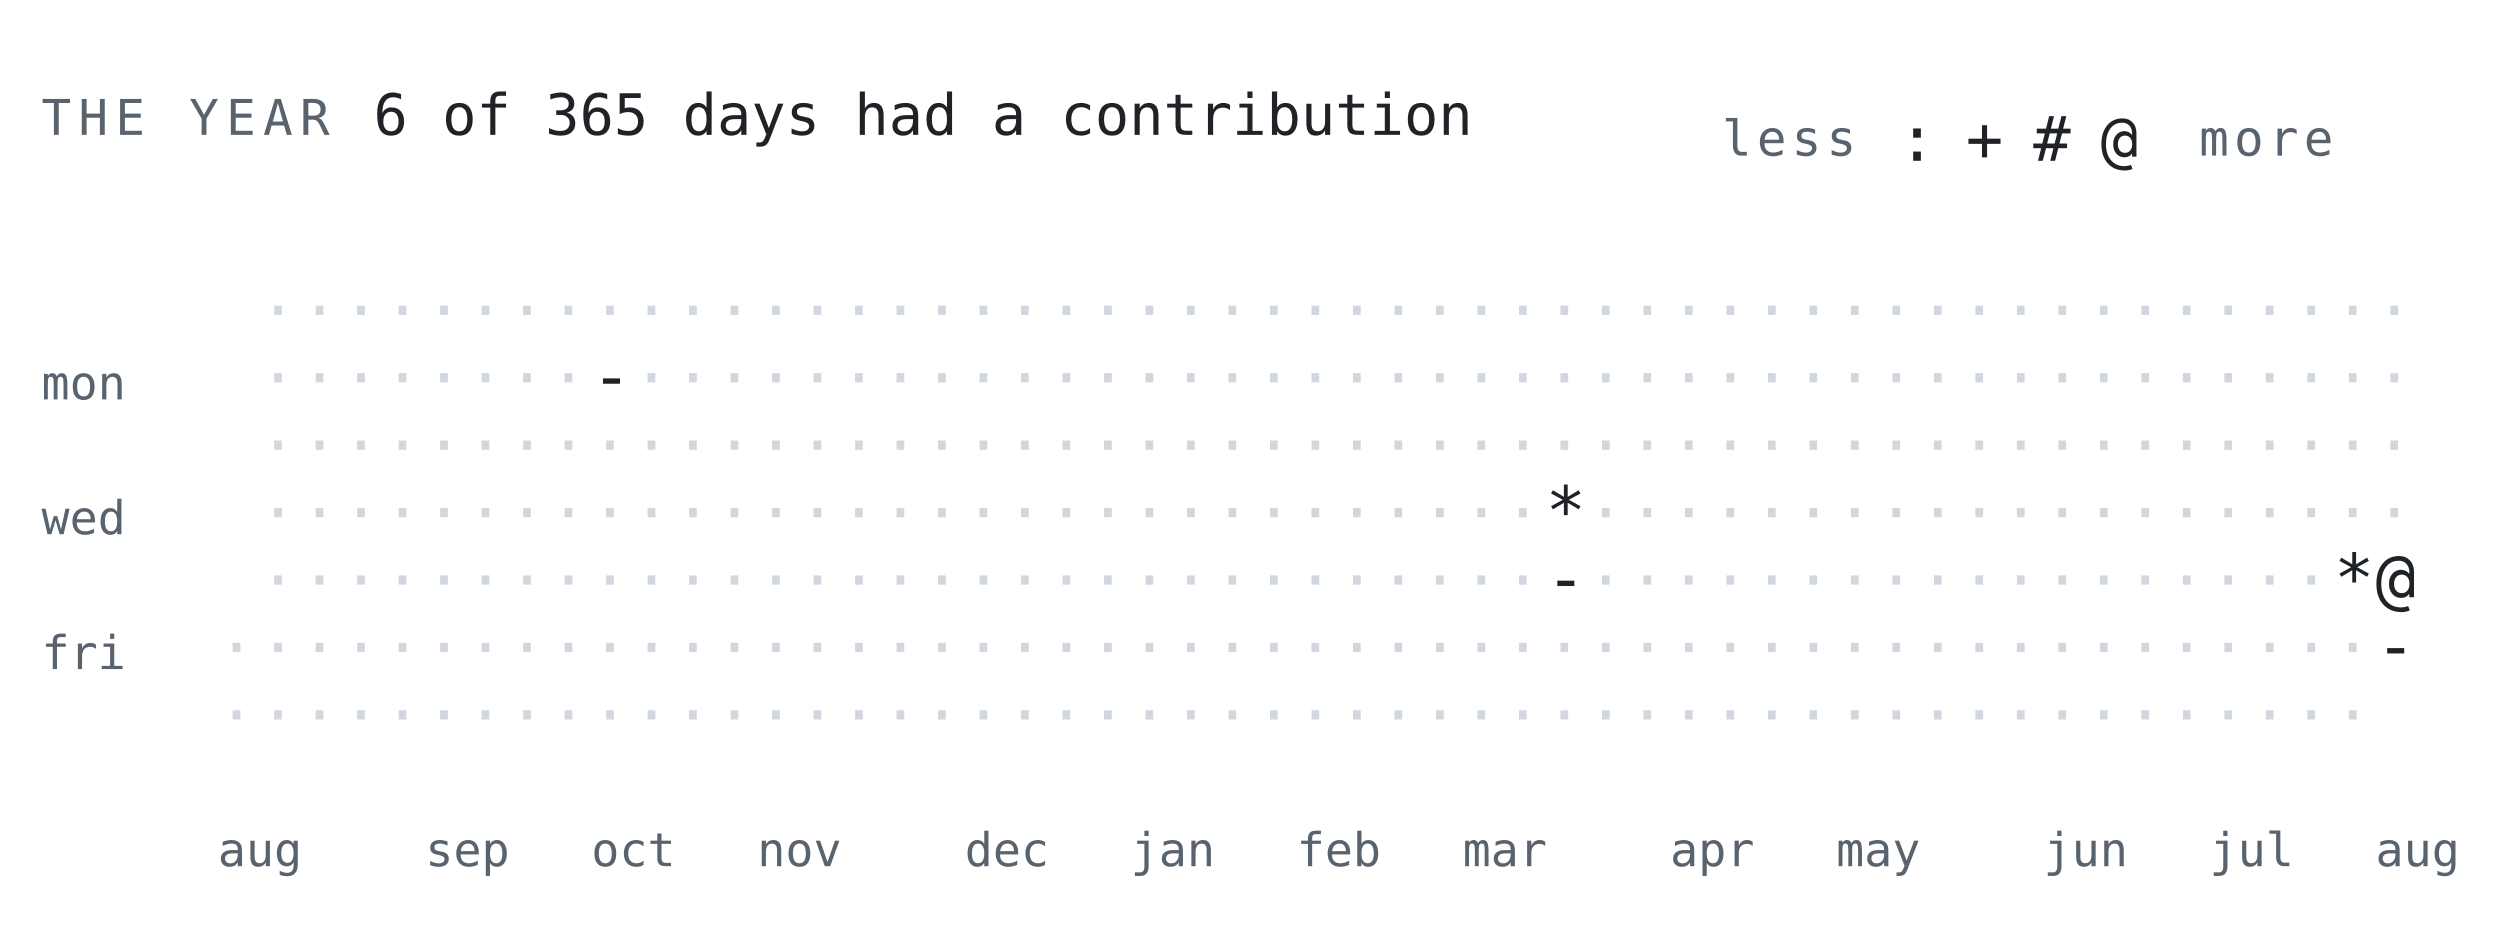
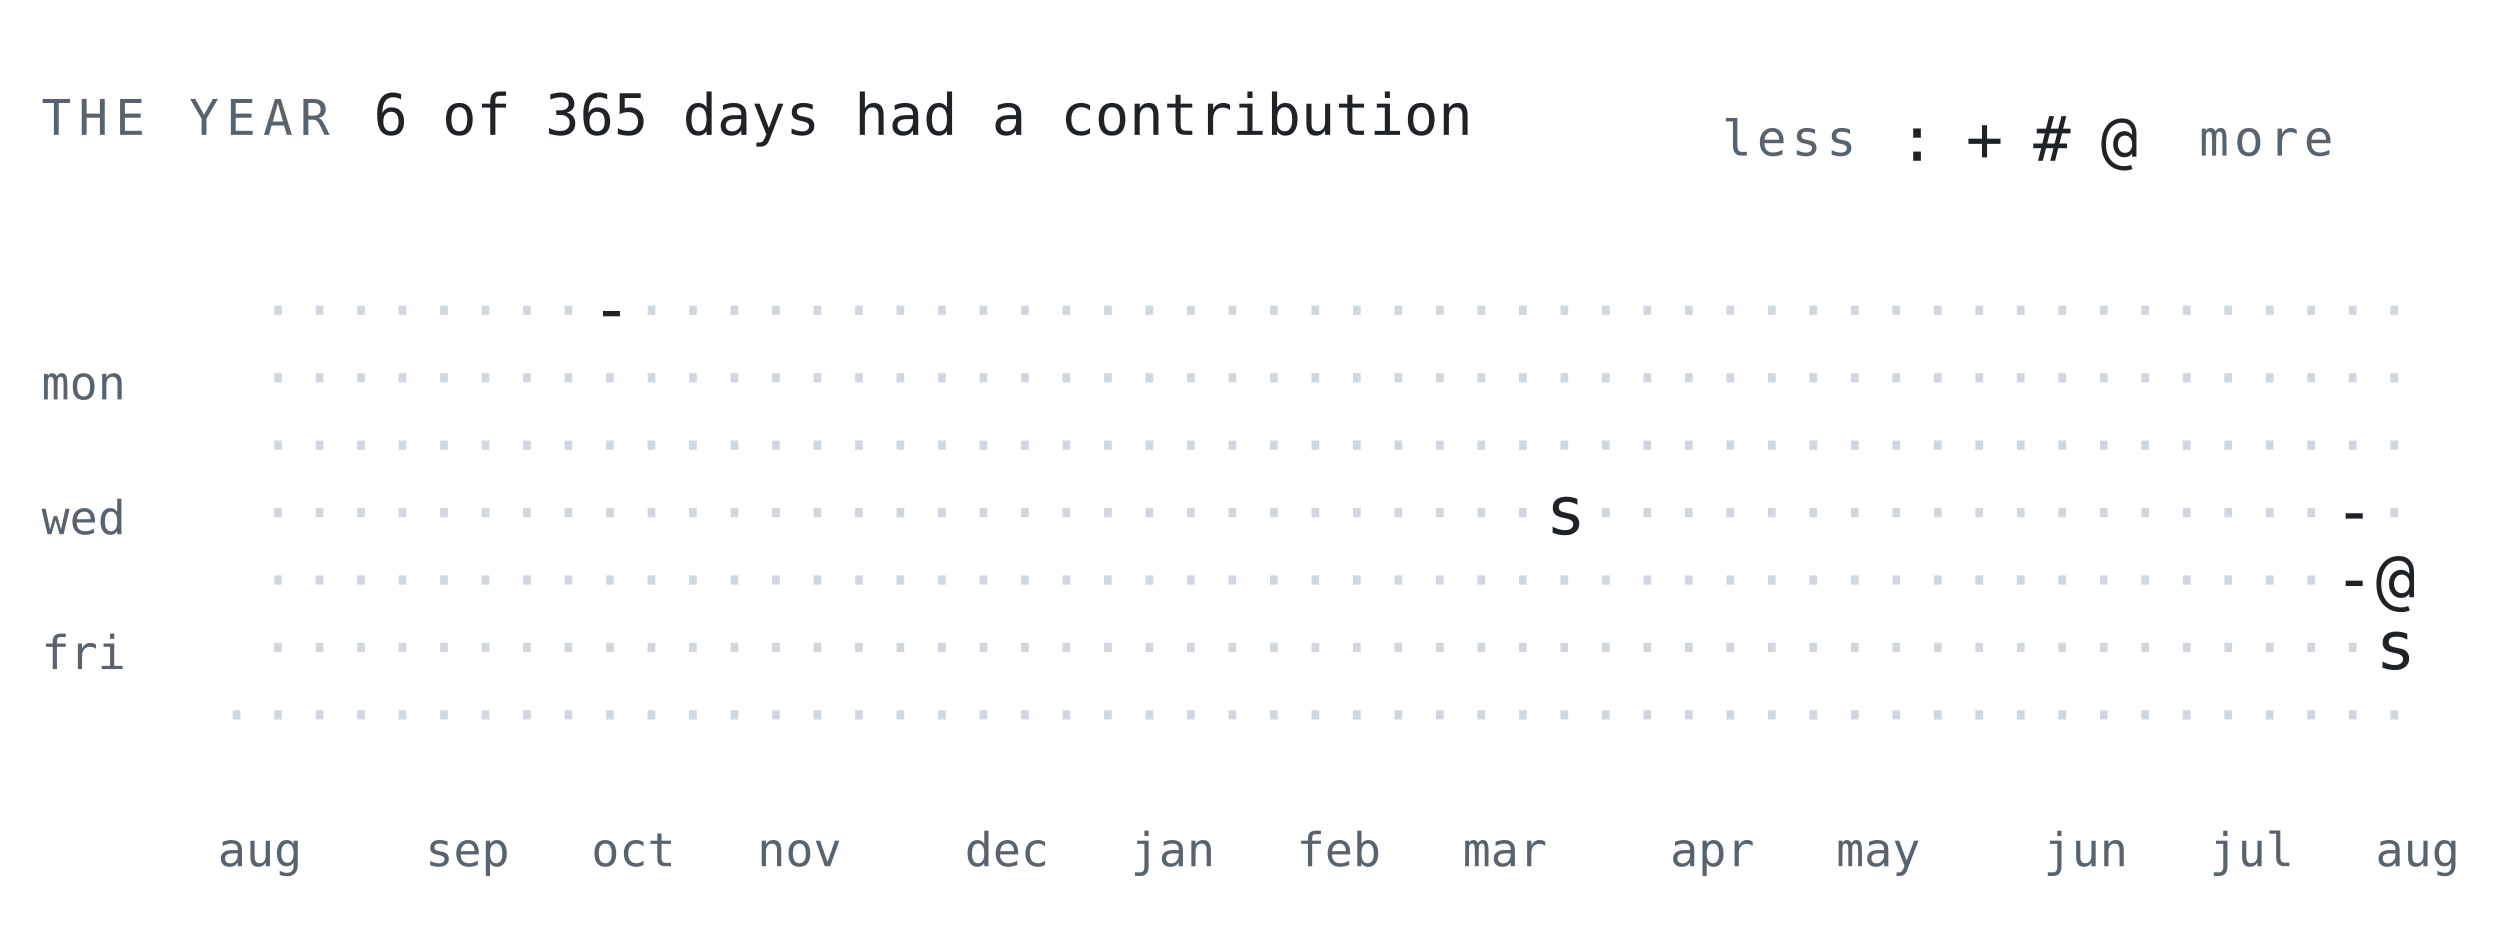
<svg xmlns="http://www.w3.org/2000/svg" viewBox="0 0 482 179" width="482" font-family="'JetBrains Mono', ui-monospace, SFMono-Regular, monospace">
  <style>
  .s{fill:#1f2328}  .m{fill:#59636e}  .t{fill:#d0d7de}
  .stk{stroke:#1f2328}  .trk{fill:#eaeef2}
  @media(prefers-color-scheme:dark){
    .s{fill:#e6edf3} .m{fill:#7d8590} .t{fill:#30363d}
    .stk{stroke:#e6edf3} .trk{fill:#21262d}
  }
</style>
  <rect fill="none" width="482" height="179" />
  <text class="m" x="8" y="26" font-size="9.5" letter-spacing="1.4">THE YEAR</text>
  <text class="s" x="72" y="26" font-size="11">6 of 365 days had a contribution</text>
  <text class="m" x="332" y="30" font-size="9.5" letter-spacing="1">less</text>
  <text class="s" x="366" y="31" font-size="12">:</text>
  <text class="s" x="379" y="31" font-size="12">+</text>
  <text class="s" x="392" y="31" font-size="12">#</text>
  <text class="s" x="405" y="31" font-size="12">@</text>
  <text class="m" x="424" y="30" font-size="9.5" letter-spacing="1">more</text>
-   <text class="t" x="42.0" y="129.0" font-size="12" xml:space="preserve">·</text>
  <text class="t" x="42.0" y="142.0" font-size="12" xml:space="preserve">·</text>
  <text class="t" x="50.0" y="64.0" font-size="12" xml:space="preserve">·</text>
  <text class="t" x="50.0" y="77.0" font-size="12" xml:space="preserve">·</text>
  <text class="t" x="50.0" y="90.0" font-size="12" xml:space="preserve">·</text>
  <text class="t" x="50.0" y="103.0" font-size="12" xml:space="preserve">·</text>
  <text class="t" x="50.0" y="116.0" font-size="12" xml:space="preserve">·</text>
  <text class="t" x="50.0" y="129.0" font-size="12" xml:space="preserve">·</text>
  <text class="t" x="50.0" y="142.0" font-size="12" xml:space="preserve">·</text>
  <text class="t" x="58.0" y="64.0" font-size="12" xml:space="preserve">·</text>
  <text class="t" x="58.0" y="77.0" font-size="12" xml:space="preserve">·</text>
  <text class="t" x="58.0" y="90.0" font-size="12" xml:space="preserve">·</text>
  <text class="t" x="58.0" y="103.0" font-size="12" xml:space="preserve">·</text>
  <text class="t" x="58.0" y="116.0" font-size="12" xml:space="preserve">·</text>
  <text class="t" x="58.0" y="129.0" font-size="12" xml:space="preserve">·</text>
  <text class="t" x="58.0" y="142.0" font-size="12" xml:space="preserve">·</text>
  <text class="t" x="66.0" y="64.0" font-size="12" xml:space="preserve">·</text>
  <text class="t" x="66.0" y="77.0" font-size="12" xml:space="preserve">·</text>
  <text class="t" x="66.0" y="90.0" font-size="12" xml:space="preserve">·</text>
  <text class="t" x="66.0" y="103.0" font-size="12" xml:space="preserve">·</text>
  <text class="t" x="66.0" y="116.0" font-size="12" xml:space="preserve">·</text>
  <text class="t" x="66.0" y="129.0" font-size="12" xml:space="preserve">·</text>
  <text class="t" x="66.0" y="142.0" font-size="12" xml:space="preserve">·</text>
  <text class="t" x="74.0" y="64.0" font-size="12" xml:space="preserve">·</text>
  <text class="t" x="74.0" y="77.0" font-size="12" xml:space="preserve">·</text>
  <text class="t" x="74.0" y="90.0" font-size="12" xml:space="preserve">·</text>
  <text class="t" x="74.0" y="103.0" font-size="12" xml:space="preserve">·</text>
  <text class="t" x="74.0" y="116.0" font-size="12" xml:space="preserve">·</text>
  <text class="t" x="74.0" y="129.0" font-size="12" xml:space="preserve">·</text>
  <text class="t" x="74.0" y="142.0" font-size="12" xml:space="preserve">·</text>
  <text class="t" x="82.0" y="64.0" font-size="12" xml:space="preserve">·</text>
  <text class="t" x="82.0" y="77.0" font-size="12" xml:space="preserve">·</text>
  <text class="t" x="82.0" y="90.0" font-size="12" xml:space="preserve">·</text>
  <text class="t" x="82.0" y="103.0" font-size="12" xml:space="preserve">·</text>
  <text class="t" x="82.0" y="116.0" font-size="12" xml:space="preserve">·</text>
  <text class="t" x="82.0" y="129.0" font-size="12" xml:space="preserve">·</text>
  <text class="t" x="82.0" y="142.0" font-size="12" xml:space="preserve">·</text>
  <text class="t" x="90.0" y="64.0" font-size="12" xml:space="preserve">·</text>
  <text class="t" x="90.0" y="77.0" font-size="12" xml:space="preserve">·</text>
  <text class="t" x="90.0" y="90.0" font-size="12" xml:space="preserve">·</text>
  <text class="t" x="90.0" y="103.0" font-size="12" xml:space="preserve">·</text>
  <text class="t" x="90.0" y="116.0" font-size="12" xml:space="preserve">·</text>
  <text class="t" x="90.0" y="129.0" font-size="12" xml:space="preserve">·</text>
  <text class="t" x="90.0" y="142.0" font-size="12" xml:space="preserve">·</text>
  <text class="t" x="98.0" y="64.0" font-size="12" xml:space="preserve">·</text>
  <text class="t" x="98.0" y="77.0" font-size="12" xml:space="preserve">·</text>
  <text class="t" x="98.0" y="90.0" font-size="12" xml:space="preserve">·</text>
  <text class="t" x="98.0" y="103.0" font-size="12" xml:space="preserve">·</text>
  <text class="t" x="98.0" y="116.0" font-size="12" xml:space="preserve">·</text>
  <text class="t" x="98.0" y="129.0" font-size="12" xml:space="preserve">·</text>
  <text class="t" x="98.0" y="142.0" font-size="12" xml:space="preserve">·</text>
  <text class="t" x="106.0" y="64.0" font-size="12" xml:space="preserve">·</text>
  <text class="t" x="106.0" y="77.0" font-size="12" xml:space="preserve">·</text>
  <text class="t" x="106.0" y="90.0" font-size="12" xml:space="preserve">·</text>
  <text class="t" x="106.0" y="103.0" font-size="12" xml:space="preserve">·</text>
  <text class="t" x="106.0" y="116.0" font-size="12" xml:space="preserve">·</text>
  <text class="t" x="106.0" y="129.0" font-size="12" xml:space="preserve">·</text>
  <text class="t" x="106.0" y="142.0" font-size="12" xml:space="preserve">·</text>
-   <text class="t" x="114.0" y="64.0" font-size="12" xml:space="preserve">·</text>
-   <text class="s" x="114.0" y="77.0" font-size="12.9" xml:space="preserve">-</text>
+   <text class="s" x="114.0" y="64.0" font-size="12.9" xml:space="preserve">-</text>
+   <text class="t" x="114.0" y="77.0" font-size="12" xml:space="preserve">·</text>
  <text class="t" x="114.0" y="90.0" font-size="12" xml:space="preserve">·</text>
  <text class="t" x="114.0" y="103.0" font-size="12" xml:space="preserve">·</text>
  <text class="t" x="114.0" y="116.0" font-size="12" xml:space="preserve">·</text>
  <text class="t" x="114.0" y="129.0" font-size="12" xml:space="preserve">·</text>
  <text class="t" x="114.0" y="142.0" font-size="12" xml:space="preserve">·</text>
  <text class="t" x="122.0" y="64.0" font-size="12" xml:space="preserve">·</text>
  <text class="t" x="122.0" y="77.0" font-size="12" xml:space="preserve">·</text>
  <text class="t" x="122.0" y="90.0" font-size="12" xml:space="preserve">·</text>
  <text class="t" x="122.0" y="103.0" font-size="12" xml:space="preserve">·</text>
  <text class="t" x="122.0" y="116.0" font-size="12" xml:space="preserve">·</text>
  <text class="t" x="122.0" y="129.0" font-size="12" xml:space="preserve">·</text>
  <text class="t" x="122.0" y="142.0" font-size="12" xml:space="preserve">·</text>
  <text class="t" x="130.0" y="64.0" font-size="12" xml:space="preserve">·</text>
  <text class="t" x="130.0" y="77.0" font-size="12" xml:space="preserve">·</text>
  <text class="t" x="130.0" y="90.0" font-size="12" xml:space="preserve">·</text>
  <text class="t" x="130.0" y="103.0" font-size="12" xml:space="preserve">·</text>
  <text class="t" x="130.0" y="116.0" font-size="12" xml:space="preserve">·</text>
  <text class="t" x="130.0" y="129.0" font-size="12" xml:space="preserve">·</text>
  <text class="t" x="130.0" y="142.0" font-size="12" xml:space="preserve">·</text>
  <text class="t" x="138.0" y="64.0" font-size="12" xml:space="preserve">·</text>
  <text class="t" x="138.0" y="77.0" font-size="12" xml:space="preserve">·</text>
  <text class="t" x="138.0" y="90.0" font-size="12" xml:space="preserve">·</text>
  <text class="t" x="138.0" y="103.0" font-size="12" xml:space="preserve">·</text>
  <text class="t" x="138.0" y="116.0" font-size="12" xml:space="preserve">·</text>
  <text class="t" x="138.0" y="129.0" font-size="12" xml:space="preserve">·</text>
  <text class="t" x="138.0" y="142.0" font-size="12" xml:space="preserve">·</text>
  <text class="t" x="146.0" y="64.0" font-size="12" xml:space="preserve">·</text>
  <text class="t" x="146.0" y="77.0" font-size="12" xml:space="preserve">·</text>
  <text class="t" x="146.0" y="90.0" font-size="12" xml:space="preserve">·</text>
  <text class="t" x="146.0" y="103.0" font-size="12" xml:space="preserve">·</text>
  <text class="t" x="146.0" y="116.0" font-size="12" xml:space="preserve">·</text>
  <text class="t" x="146.0" y="129.0" font-size="12" xml:space="preserve">·</text>
  <text class="t" x="146.0" y="142.0" font-size="12" xml:space="preserve">·</text>
  <text class="t" x="154.0" y="64.0" font-size="12" xml:space="preserve">·</text>
  <text class="t" x="154.0" y="77.0" font-size="12" xml:space="preserve">·</text>
  <text class="t" x="154.0" y="90.0" font-size="12" xml:space="preserve">·</text>
  <text class="t" x="154.0" y="103.0" font-size="12" xml:space="preserve">·</text>
  <text class="t" x="154.0" y="116.0" font-size="12" xml:space="preserve">·</text>
  <text class="t" x="154.0" y="129.0" font-size="12" xml:space="preserve">·</text>
  <text class="t" x="154.0" y="142.0" font-size="12" xml:space="preserve">·</text>
  <text class="t" x="162.0" y="64.0" font-size="12" xml:space="preserve">·</text>
  <text class="t" x="162.0" y="77.0" font-size="12" xml:space="preserve">·</text>
  <text class="t" x="162.0" y="90.0" font-size="12" xml:space="preserve">·</text>
  <text class="t" x="162.0" y="103.0" font-size="12" xml:space="preserve">·</text>
  <text class="t" x="162.0" y="116.0" font-size="12" xml:space="preserve">·</text>
  <text class="t" x="162.0" y="129.0" font-size="12" xml:space="preserve">·</text>
  <text class="t" x="162.0" y="142.0" font-size="12" xml:space="preserve">·</text>
  <text class="t" x="170.0" y="64.0" font-size="12" xml:space="preserve">·</text>
  <text class="t" x="170.0" y="77.0" font-size="12" xml:space="preserve">·</text>
  <text class="t" x="170.0" y="90.0" font-size="12" xml:space="preserve">·</text>
  <text class="t" x="170.0" y="103.0" font-size="12" xml:space="preserve">·</text>
  <text class="t" x="170.0" y="116.0" font-size="12" xml:space="preserve">·</text>
  <text class="t" x="170.0" y="129.0" font-size="12" xml:space="preserve">·</text>
  <text class="t" x="170.0" y="142.0" font-size="12" xml:space="preserve">·</text>
  <text class="t" x="178.0" y="64.0" font-size="12" xml:space="preserve">·</text>
  <text class="t" x="178.0" y="77.0" font-size="12" xml:space="preserve">·</text>
  <text class="t" x="178.0" y="90.0" font-size="12" xml:space="preserve">·</text>
  <text class="t" x="178.0" y="103.0" font-size="12" xml:space="preserve">·</text>
  <text class="t" x="178.0" y="116.0" font-size="12" xml:space="preserve">·</text>
  <text class="t" x="178.0" y="129.0" font-size="12" xml:space="preserve">·</text>
  <text class="t" x="178.0" y="142.0" font-size="12" xml:space="preserve">·</text>
  <text class="t" x="186.0" y="64.0" font-size="12" xml:space="preserve">·</text>
  <text class="t" x="186.0" y="77.0" font-size="12" xml:space="preserve">·</text>
  <text class="t" x="186.0" y="90.0" font-size="12" xml:space="preserve">·</text>
  <text class="t" x="186.0" y="103.0" font-size="12" xml:space="preserve">·</text>
  <text class="t" x="186.0" y="116.0" font-size="12" xml:space="preserve">·</text>
  <text class="t" x="186.0" y="129.0" font-size="12" xml:space="preserve">·</text>
  <text class="t" x="186.0" y="142.0" font-size="12" xml:space="preserve">·</text>
  <text class="t" x="194.0" y="64.0" font-size="12" xml:space="preserve">·</text>
  <text class="t" x="194.0" y="77.0" font-size="12" xml:space="preserve">·</text>
  <text class="t" x="194.0" y="90.0" font-size="12" xml:space="preserve">·</text>
  <text class="t" x="194.0" y="103.0" font-size="12" xml:space="preserve">·</text>
  <text class="t" x="194.0" y="116.0" font-size="12" xml:space="preserve">·</text>
  <text class="t" x="194.0" y="129.0" font-size="12" xml:space="preserve">·</text>
  <text class="t" x="194.0" y="142.0" font-size="12" xml:space="preserve">·</text>
  <text class="t" x="202.0" y="64.0" font-size="12" xml:space="preserve">·</text>
  <text class="t" x="202.0" y="77.0" font-size="12" xml:space="preserve">·</text>
  <text class="t" x="202.0" y="90.0" font-size="12" xml:space="preserve">·</text>
  <text class="t" x="202.0" y="103.0" font-size="12" xml:space="preserve">·</text>
  <text class="t" x="202.0" y="116.0" font-size="12" xml:space="preserve">·</text>
  <text class="t" x="202.0" y="129.0" font-size="12" xml:space="preserve">·</text>
  <text class="t" x="202.0" y="142.0" font-size="12" xml:space="preserve">·</text>
  <text class="t" x="210.0" y="64.0" font-size="12" xml:space="preserve">·</text>
  <text class="t" x="210.0" y="77.0" font-size="12" xml:space="preserve">·</text>
  <text class="t" x="210.0" y="90.0" font-size="12" xml:space="preserve">·</text>
  <text class="t" x="210.0" y="103.0" font-size="12" xml:space="preserve">·</text>
  <text class="t" x="210.0" y="116.0" font-size="12" xml:space="preserve">·</text>
  <text class="t" x="210.0" y="129.0" font-size="12" xml:space="preserve">·</text>
  <text class="t" x="210.0" y="142.0" font-size="12" xml:space="preserve">·</text>
  <text class="t" x="218.0" y="64.0" font-size="12" xml:space="preserve">·</text>
  <text class="t" x="218.0" y="77.0" font-size="12" xml:space="preserve">·</text>
  <text class="t" x="218.0" y="90.0" font-size="12" xml:space="preserve">·</text>
  <text class="t" x="218.0" y="103.0" font-size="12" xml:space="preserve">·</text>
  <text class="t" x="218.0" y="116.0" font-size="12" xml:space="preserve">·</text>
  <text class="t" x="218.0" y="129.0" font-size="12" xml:space="preserve">·</text>
  <text class="t" x="218.0" y="142.0" font-size="12" xml:space="preserve">·</text>
  <text class="t" x="226.0" y="64.0" font-size="12" xml:space="preserve">·</text>
  <text class="t" x="226.0" y="77.0" font-size="12" xml:space="preserve">·</text>
  <text class="t" x="226.0" y="90.0" font-size="12" xml:space="preserve">·</text>
  <text class="t" x="226.0" y="103.0" font-size="12" xml:space="preserve">·</text>
  <text class="t" x="226.0" y="116.0" font-size="12" xml:space="preserve">·</text>
  <text class="t" x="226.0" y="129.0" font-size="12" xml:space="preserve">·</text>
  <text class="t" x="226.0" y="142.0" font-size="12" xml:space="preserve">·</text>
  <text class="t" x="234.0" y="64.0" font-size="12" xml:space="preserve">·</text>
  <text class="t" x="234.0" y="77.0" font-size="12" xml:space="preserve">·</text>
  <text class="t" x="234.0" y="90.0" font-size="12" xml:space="preserve">·</text>
  <text class="t" x="234.0" y="103.0" font-size="12" xml:space="preserve">·</text>
  <text class="t" x="234.0" y="116.0" font-size="12" xml:space="preserve">·</text>
  <text class="t" x="234.0" y="129.0" font-size="12" xml:space="preserve">·</text>
  <text class="t" x="234.0" y="142.0" font-size="12" xml:space="preserve">·</text>
  <text class="t" x="242.0" y="64.0" font-size="12" xml:space="preserve">·</text>
  <text class="t" x="242.0" y="77.0" font-size="12" xml:space="preserve">·</text>
  <text class="t" x="242.0" y="90.0" font-size="12" xml:space="preserve">·</text>
  <text class="t" x="242.0" y="103.0" font-size="12" xml:space="preserve">·</text>
  <text class="t" x="242.0" y="116.0" font-size="12" xml:space="preserve">·</text>
  <text class="t" x="242.0" y="129.0" font-size="12" xml:space="preserve">·</text>
  <text class="t" x="242.0" y="142.0" font-size="12" xml:space="preserve">·</text>
  <text class="t" x="250.0" y="64.0" font-size="12" xml:space="preserve">·</text>
  <text class="t" x="250.0" y="77.0" font-size="12" xml:space="preserve">·</text>
  <text class="t" x="250.0" y="90.0" font-size="12" xml:space="preserve">·</text>
  <text class="t" x="250.0" y="103.0" font-size="12" xml:space="preserve">·</text>
  <text class="t" x="250.0" y="116.0" font-size="12" xml:space="preserve">·</text>
  <text class="t" x="250.0" y="129.0" font-size="12" xml:space="preserve">·</text>
  <text class="t" x="250.0" y="142.0" font-size="12" xml:space="preserve">·</text>
  <text class="t" x="258.0" y="64.0" font-size="12" xml:space="preserve">·</text>
  <text class="t" x="258.0" y="77.0" font-size="12" xml:space="preserve">·</text>
  <text class="t" x="258.0" y="90.0" font-size="12" xml:space="preserve">·</text>
  <text class="t" x="258.0" y="103.0" font-size="12" xml:space="preserve">·</text>
  <text class="t" x="258.0" y="116.0" font-size="12" xml:space="preserve">·</text>
  <text class="t" x="258.0" y="129.0" font-size="12" xml:space="preserve">·</text>
  <text class="t" x="258.0" y="142.0" font-size="12" xml:space="preserve">·</text>
  <text class="t" x="266.0" y="64.0" font-size="12" xml:space="preserve">·</text>
  <text class="t" x="266.0" y="77.0" font-size="12" xml:space="preserve">·</text>
  <text class="t" x="266.0" y="90.0" font-size="12" xml:space="preserve">·</text>
  <text class="t" x="266.0" y="103.0" font-size="12" xml:space="preserve">·</text>
  <text class="t" x="266.0" y="116.0" font-size="12" xml:space="preserve">·</text>
  <text class="t" x="266.0" y="129.0" font-size="12" xml:space="preserve">·</text>
  <text class="t" x="266.0" y="142.0" font-size="12" xml:space="preserve">·</text>
  <text class="t" x="274.0" y="64.0" font-size="12" xml:space="preserve">·</text>
  <text class="t" x="274.0" y="77.0" font-size="12" xml:space="preserve">·</text>
  <text class="t" x="274.0" y="90.0" font-size="12" xml:space="preserve">·</text>
  <text class="t" x="274.0" y="103.0" font-size="12" xml:space="preserve">·</text>
  <text class="t" x="274.0" y="116.0" font-size="12" xml:space="preserve">·</text>
  <text class="t" x="274.0" y="129.0" font-size="12" xml:space="preserve">·</text>
  <text class="t" x="274.0" y="142.0" font-size="12" xml:space="preserve">·</text>
  <text class="t" x="282.0" y="64.0" font-size="12" xml:space="preserve">·</text>
  <text class="t" x="282.0" y="77.0" font-size="12" xml:space="preserve">·</text>
  <text class="t" x="282.0" y="90.0" font-size="12" xml:space="preserve">·</text>
  <text class="t" x="282.0" y="103.0" font-size="12" xml:space="preserve">·</text>
  <text class="t" x="282.0" y="116.0" font-size="12" xml:space="preserve">·</text>
  <text class="t" x="282.0" y="129.0" font-size="12" xml:space="preserve">·</text>
  <text class="t" x="282.0" y="142.0" font-size="12" xml:space="preserve">·</text>
  <text class="t" x="290.0" y="64.0" font-size="12" xml:space="preserve">·</text>
  <text class="t" x="290.0" y="77.0" font-size="12" xml:space="preserve">·</text>
  <text class="t" x="290.0" y="90.0" font-size="12" xml:space="preserve">·</text>
  <text class="t" x="290.0" y="103.0" font-size="12" xml:space="preserve">·</text>
  <text class="t" x="290.0" y="116.0" font-size="12" xml:space="preserve">·</text>
  <text class="t" x="290.0" y="129.0" font-size="12" xml:space="preserve">·</text>
  <text class="t" x="290.0" y="142.0" font-size="12" xml:space="preserve">·</text>
  <text class="t" x="298.0" y="64.0" font-size="12" xml:space="preserve">·</text>
  <text class="t" x="298.0" y="77.0" font-size="12" xml:space="preserve">·</text>
  <text class="t" x="298.0" y="90.0" font-size="12" xml:space="preserve">·</text>
-   <text class="s" x="298.0" y="103.0" font-size="12.9" xml:space="preserve">*</text>
-   <text class="s" x="298.0" y="116.0" font-size="12.9" xml:space="preserve">-</text>
+   <text class="s" x="298.0" y="103.0" font-size="12.9" xml:space="preserve">s</text>
+   <text class="t" x="298.0" y="116.0" font-size="12" xml:space="preserve">·</text>
  <text class="t" x="298.0" y="129.0" font-size="12" xml:space="preserve">·</text>
  <text class="t" x="298.0" y="142.0" font-size="12" xml:space="preserve">·</text>
  <text class="t" x="306.0" y="64.0" font-size="12" xml:space="preserve">·</text>
  <text class="t" x="306.0" y="77.0" font-size="12" xml:space="preserve">·</text>
  <text class="t" x="306.0" y="90.0" font-size="12" xml:space="preserve">·</text>
  <text class="t" x="306.0" y="103.0" font-size="12" xml:space="preserve">·</text>
  <text class="t" x="306.0" y="116.0" font-size="12" xml:space="preserve">·</text>
  <text class="t" x="306.0" y="129.0" font-size="12" xml:space="preserve">·</text>
  <text class="t" x="306.0" y="142.0" font-size="12" xml:space="preserve">·</text>
  <text class="t" x="314.0" y="64.0" font-size="12" xml:space="preserve">·</text>
  <text class="t" x="314.0" y="77.0" font-size="12" xml:space="preserve">·</text>
  <text class="t" x="314.0" y="90.0" font-size="12" xml:space="preserve">·</text>
  <text class="t" x="314.0" y="103.0" font-size="12" xml:space="preserve">·</text>
  <text class="t" x="314.0" y="116.0" font-size="12" xml:space="preserve">·</text>
  <text class="t" x="314.0" y="129.0" font-size="12" xml:space="preserve">·</text>
  <text class="t" x="314.0" y="142.0" font-size="12" xml:space="preserve">·</text>
  <text class="t" x="322.0" y="64.0" font-size="12" xml:space="preserve">·</text>
  <text class="t" x="322.0" y="77.0" font-size="12" xml:space="preserve">·</text>
  <text class="t" x="322.0" y="90.0" font-size="12" xml:space="preserve">·</text>
  <text class="t" x="322.0" y="103.0" font-size="12" xml:space="preserve">·</text>
  <text class="t" x="322.0" y="116.0" font-size="12" xml:space="preserve">·</text>
  <text class="t" x="322.0" y="129.0" font-size="12" xml:space="preserve">·</text>
  <text class="t" x="322.0" y="142.0" font-size="12" xml:space="preserve">·</text>
  <text class="t" x="330.0" y="64.0" font-size="12" xml:space="preserve">·</text>
  <text class="t" x="330.0" y="77.0" font-size="12" xml:space="preserve">·</text>
  <text class="t" x="330.0" y="90.0" font-size="12" xml:space="preserve">·</text>
  <text class="t" x="330.0" y="103.0" font-size="12" xml:space="preserve">·</text>
  <text class="t" x="330.0" y="116.0" font-size="12" xml:space="preserve">·</text>
  <text class="t" x="330.0" y="129.0" font-size="12" xml:space="preserve">·</text>
  <text class="t" x="330.0" y="142.0" font-size="12" xml:space="preserve">·</text>
  <text class="t" x="338.0" y="64.0" font-size="12" xml:space="preserve">·</text>
  <text class="t" x="338.0" y="77.0" font-size="12" xml:space="preserve">·</text>
  <text class="t" x="338.0" y="90.0" font-size="12" xml:space="preserve">·</text>
  <text class="t" x="338.0" y="103.0" font-size="12" xml:space="preserve">·</text>
  <text class="t" x="338.0" y="116.0" font-size="12" xml:space="preserve">·</text>
  <text class="t" x="338.0" y="129.0" font-size="12" xml:space="preserve">·</text>
  <text class="t" x="338.0" y="142.0" font-size="12" xml:space="preserve">·</text>
  <text class="t" x="346.0" y="64.0" font-size="12" xml:space="preserve">·</text>
  <text class="t" x="346.0" y="77.0" font-size="12" xml:space="preserve">·</text>
  <text class="t" x="346.0" y="90.0" font-size="12" xml:space="preserve">·</text>
  <text class="t" x="346.0" y="103.0" font-size="12" xml:space="preserve">·</text>
  <text class="t" x="346.0" y="116.0" font-size="12" xml:space="preserve">·</text>
  <text class="t" x="346.0" y="129.0" font-size="12" xml:space="preserve">·</text>
  <text class="t" x="346.0" y="142.0" font-size="12" xml:space="preserve">·</text>
  <text class="t" x="354.0" y="64.0" font-size="12" xml:space="preserve">·</text>
  <text class="t" x="354.0" y="77.0" font-size="12" xml:space="preserve">·</text>
  <text class="t" x="354.0" y="90.0" font-size="12" xml:space="preserve">·</text>
  <text class="t" x="354.0" y="103.0" font-size="12" xml:space="preserve">·</text>
  <text class="t" x="354.0" y="116.0" font-size="12" xml:space="preserve">·</text>
  <text class="t" x="354.0" y="129.0" font-size="12" xml:space="preserve">·</text>
  <text class="t" x="354.0" y="142.0" font-size="12" xml:space="preserve">·</text>
  <text class="t" x="362.0" y="64.0" font-size="12" xml:space="preserve">·</text>
  <text class="t" x="362.0" y="77.0" font-size="12" xml:space="preserve">·</text>
  <text class="t" x="362.0" y="90.0" font-size="12" xml:space="preserve">·</text>
  <text class="t" x="362.0" y="103.0" font-size="12" xml:space="preserve">·</text>
  <text class="t" x="362.0" y="116.0" font-size="12" xml:space="preserve">·</text>
  <text class="t" x="362.0" y="129.0" font-size="12" xml:space="preserve">·</text>
  <text class="t" x="362.0" y="142.0" font-size="12" xml:space="preserve">·</text>
  <text class="t" x="370.0" y="64.0" font-size="12" xml:space="preserve">·</text>
  <text class="t" x="370.0" y="77.0" font-size="12" xml:space="preserve">·</text>
  <text class="t" x="370.0" y="90.0" font-size="12" xml:space="preserve">·</text>
  <text class="t" x="370.0" y="103.0" font-size="12" xml:space="preserve">·</text>
  <text class="t" x="370.0" y="116.0" font-size="12" xml:space="preserve">·</text>
  <text class="t" x="370.0" y="129.0" font-size="12" xml:space="preserve">·</text>
  <text class="t" x="370.0" y="142.0" font-size="12" xml:space="preserve">·</text>
  <text class="t" x="378.0" y="64.0" font-size="12" xml:space="preserve">·</text>
  <text class="t" x="378.0" y="77.0" font-size="12" xml:space="preserve">·</text>
  <text class="t" x="378.0" y="90.0" font-size="12" xml:space="preserve">·</text>
  <text class="t" x="378.0" y="103.0" font-size="12" xml:space="preserve">·</text>
  <text class="t" x="378.0" y="116.0" font-size="12" xml:space="preserve">·</text>
  <text class="t" x="378.0" y="129.0" font-size="12" xml:space="preserve">·</text>
  <text class="t" x="378.0" y="142.0" font-size="12" xml:space="preserve">·</text>
  <text class="t" x="386.0" y="64.0" font-size="12" xml:space="preserve">·</text>
  <text class="t" x="386.0" y="77.0" font-size="12" xml:space="preserve">·</text>
  <text class="t" x="386.0" y="90.0" font-size="12" xml:space="preserve">·</text>
  <text class="t" x="386.0" y="103.0" font-size="12" xml:space="preserve">·</text>
  <text class="t" x="386.0" y="116.0" font-size="12" xml:space="preserve">·</text>
  <text class="t" x="386.0" y="129.0" font-size="12" xml:space="preserve">·</text>
  <text class="t" x="386.0" y="142.0" font-size="12" xml:space="preserve">·</text>
  <text class="t" x="394.0" y="64.0" font-size="12" xml:space="preserve">·</text>
  <text class="t" x="394.0" y="77.0" font-size="12" xml:space="preserve">·</text>
  <text class="t" x="394.0" y="90.0" font-size="12" xml:space="preserve">·</text>
  <text class="t" x="394.0" y="103.0" font-size="12" xml:space="preserve">·</text>
  <text class="t" x="394.0" y="116.0" font-size="12" xml:space="preserve">·</text>
  <text class="t" x="394.0" y="129.0" font-size="12" xml:space="preserve">·</text>
  <text class="t" x="394.0" y="142.0" font-size="12" xml:space="preserve">·</text>
  <text class="t" x="402.0" y="64.0" font-size="12" xml:space="preserve">·</text>
  <text class="t" x="402.0" y="77.0" font-size="12" xml:space="preserve">·</text>
  <text class="t" x="402.0" y="90.0" font-size="12" xml:space="preserve">·</text>
  <text class="t" x="402.0" y="103.0" font-size="12" xml:space="preserve">·</text>
  <text class="t" x="402.0" y="116.0" font-size="12" xml:space="preserve">·</text>
  <text class="t" x="402.0" y="129.0" font-size="12" xml:space="preserve">·</text>
  <text class="t" x="402.0" y="142.0" font-size="12" xml:space="preserve">·</text>
  <text class="t" x="410.0" y="64.0" font-size="12" xml:space="preserve">·</text>
  <text class="t" x="410.0" y="77.0" font-size="12" xml:space="preserve">·</text>
  <text class="t" x="410.0" y="90.0" font-size="12" xml:space="preserve">·</text>
  <text class="t" x="410.0" y="103.0" font-size="12" xml:space="preserve">·</text>
  <text class="t" x="410.0" y="116.0" font-size="12" xml:space="preserve">·</text>
  <text class="t" x="410.0" y="129.0" font-size="12" xml:space="preserve">·</text>
  <text class="t" x="410.0" y="142.0" font-size="12" xml:space="preserve">·</text>
  <text class="t" x="418.0" y="64.0" font-size="12" xml:space="preserve">·</text>
  <text class="t" x="418.0" y="77.0" font-size="12" xml:space="preserve">·</text>
  <text class="t" x="418.0" y="90.0" font-size="12" xml:space="preserve">·</text>
  <text class="t" x="418.0" y="103.0" font-size="12" xml:space="preserve">·</text>
  <text class="t" x="418.0" y="116.0" font-size="12" xml:space="preserve">·</text>
  <text class="t" x="418.0" y="129.0" font-size="12" xml:space="preserve">·</text>
  <text class="t" x="418.0" y="142.0" font-size="12" xml:space="preserve">·</text>
  <text class="t" x="426.0" y="64.0" font-size="12" xml:space="preserve">·</text>
  <text class="t" x="426.0" y="77.0" font-size="12" xml:space="preserve">·</text>
  <text class="t" x="426.0" y="90.0" font-size="12" xml:space="preserve">·</text>
  <text class="t" x="426.0" y="103.0" font-size="12" xml:space="preserve">·</text>
  <text class="t" x="426.0" y="116.0" font-size="12" xml:space="preserve">·</text>
  <text class="t" x="426.0" y="129.0" font-size="12" xml:space="preserve">·</text>
  <text class="t" x="426.0" y="142.0" font-size="12" xml:space="preserve">·</text>
  <text class="t" x="434.0" y="64.0" font-size="12" xml:space="preserve">·</text>
  <text class="t" x="434.0" y="77.0" font-size="12" xml:space="preserve">·</text>
  <text class="t" x="434.0" y="90.0" font-size="12" xml:space="preserve">·</text>
  <text class="t" x="434.0" y="103.0" font-size="12" xml:space="preserve">·</text>
  <text class="t" x="434.0" y="116.0" font-size="12" xml:space="preserve">·</text>
  <text class="t" x="434.0" y="129.0" font-size="12" xml:space="preserve">·</text>
  <text class="t" x="434.0" y="142.0" font-size="12" xml:space="preserve">·</text>
  <text class="t" x="442.0" y="64.0" font-size="12" xml:space="preserve">·</text>
  <text class="t" x="442.0" y="77.0" font-size="12" xml:space="preserve">·</text>
  <text class="t" x="442.0" y="90.0" font-size="12" xml:space="preserve">·</text>
  <text class="t" x="442.0" y="103.0" font-size="12" xml:space="preserve">·</text>
  <text class="t" x="442.0" y="116.0" font-size="12" xml:space="preserve">·</text>
  <text class="t" x="442.0" y="129.0" font-size="12" xml:space="preserve">·</text>
  <text class="t" x="442.0" y="142.0" font-size="12" xml:space="preserve">·</text>
  <text class="t" x="450.0" y="64.0" font-size="12" xml:space="preserve">·</text>
  <text class="t" x="450.0" y="77.0" font-size="12" xml:space="preserve">·</text>
  <text class="t" x="450.0" y="90.0" font-size="12" xml:space="preserve">·</text>
-   <text class="t" x="450.0" y="103.0" font-size="12" xml:space="preserve">·</text>
-   <text class="s" x="450.0" y="116.0" font-size="12.9" xml:space="preserve">*</text>
+   <text class="s" x="450.0" y="103.0" font-size="12.9" xml:space="preserve">-</text>
+   <text class="s" x="450.0" y="116.0" font-size="12.9" xml:space="preserve">-</text>
  <text class="t" x="450.0" y="129.0" font-size="12" xml:space="preserve">·</text>
  <text class="t" x="450.0" y="142.0" font-size="12" xml:space="preserve">·</text>
  <text class="t" x="458.0" y="64.0" font-size="12" xml:space="preserve">·</text>
  <text class="t" x="458.0" y="77.0" font-size="12" xml:space="preserve">·</text>
  <text class="t" x="458.0" y="90.0" font-size="12" xml:space="preserve">·</text>
  <text class="t" x="458.0" y="103.0" font-size="12" xml:space="preserve">·</text>
  <text class="s" x="458.0" y="116.0" font-size="12.9" xml:space="preserve">@</text>
-   <text class="s" x="458.0" y="129.0" font-size="12.9" xml:space="preserve">-</text>
+   <text class="s" x="458.0" y="129.0" font-size="12.9" xml:space="preserve">s</text>
+   <text class="t" x="458.0" y="142.0" font-size="12" xml:space="preserve">·</text>
  <text class="m" x="8" y="77.0" font-size="9">mon</text>
  <text class="m" x="8" y="103.0" font-size="9">wed</text>
  <text class="m" x="8" y="129.0" font-size="9">fri</text>
  <text class="m" x="42.0" y="167.0" font-size="9">aug</text>
  <text class="m" x="82.0" y="167.0" font-size="9">sep</text>
  <text class="m" x="114.0" y="167.0" font-size="9">oct</text>
  <text class="m" x="146.0" y="167.0" font-size="9">nov</text>
  <text class="m" x="186.0" y="167.0" font-size="9">dec</text>
  <text class="m" x="218.0" y="167.0" font-size="9">jan</text>
  <text class="m" x="250.0" y="167.0" font-size="9">feb</text>
  <text class="m" x="282.0" y="167.0" font-size="9">mar</text>
  <text class="m" x="322.0" y="167.0" font-size="9">apr</text>
  <text class="m" x="354.0" y="167.0" font-size="9">may</text>
  <text class="m" x="394.0" y="167.0" font-size="9">jun</text>
  <text class="m" x="426.0" y="167.0" font-size="9">jul</text>
  <text class="m" x="458.0" y="167.0" font-size="9">aug</text>
</svg>
